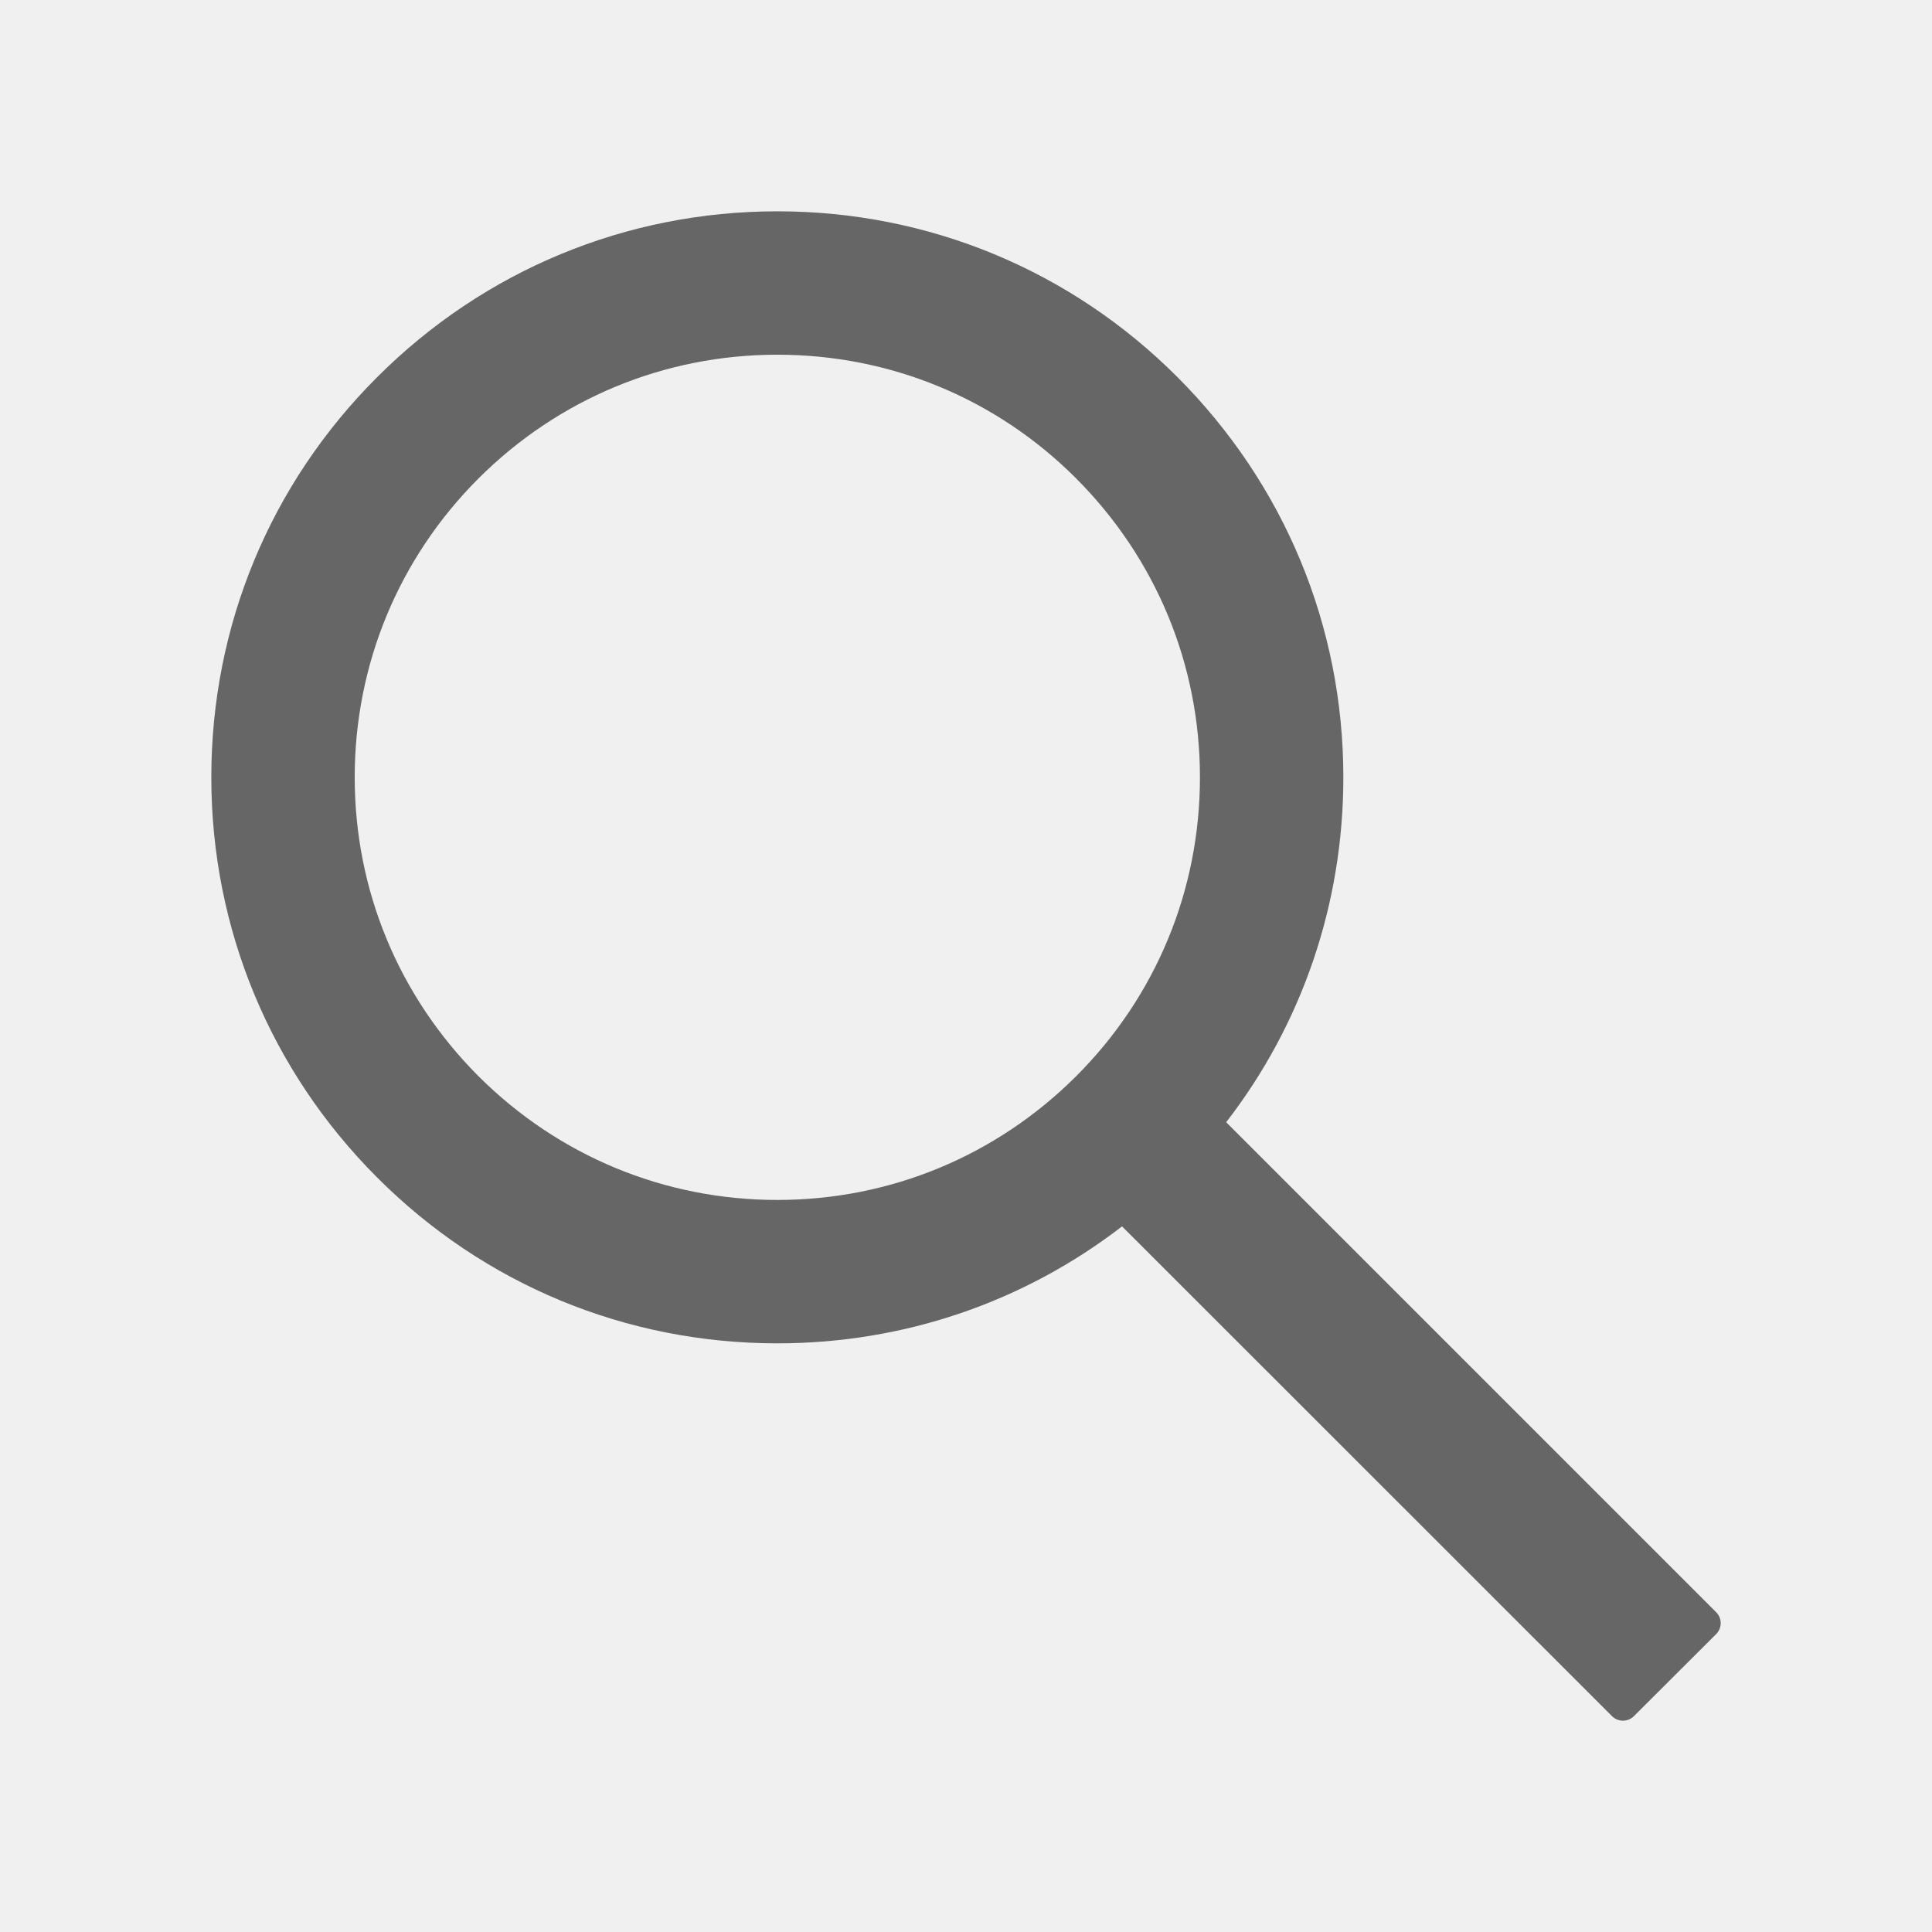
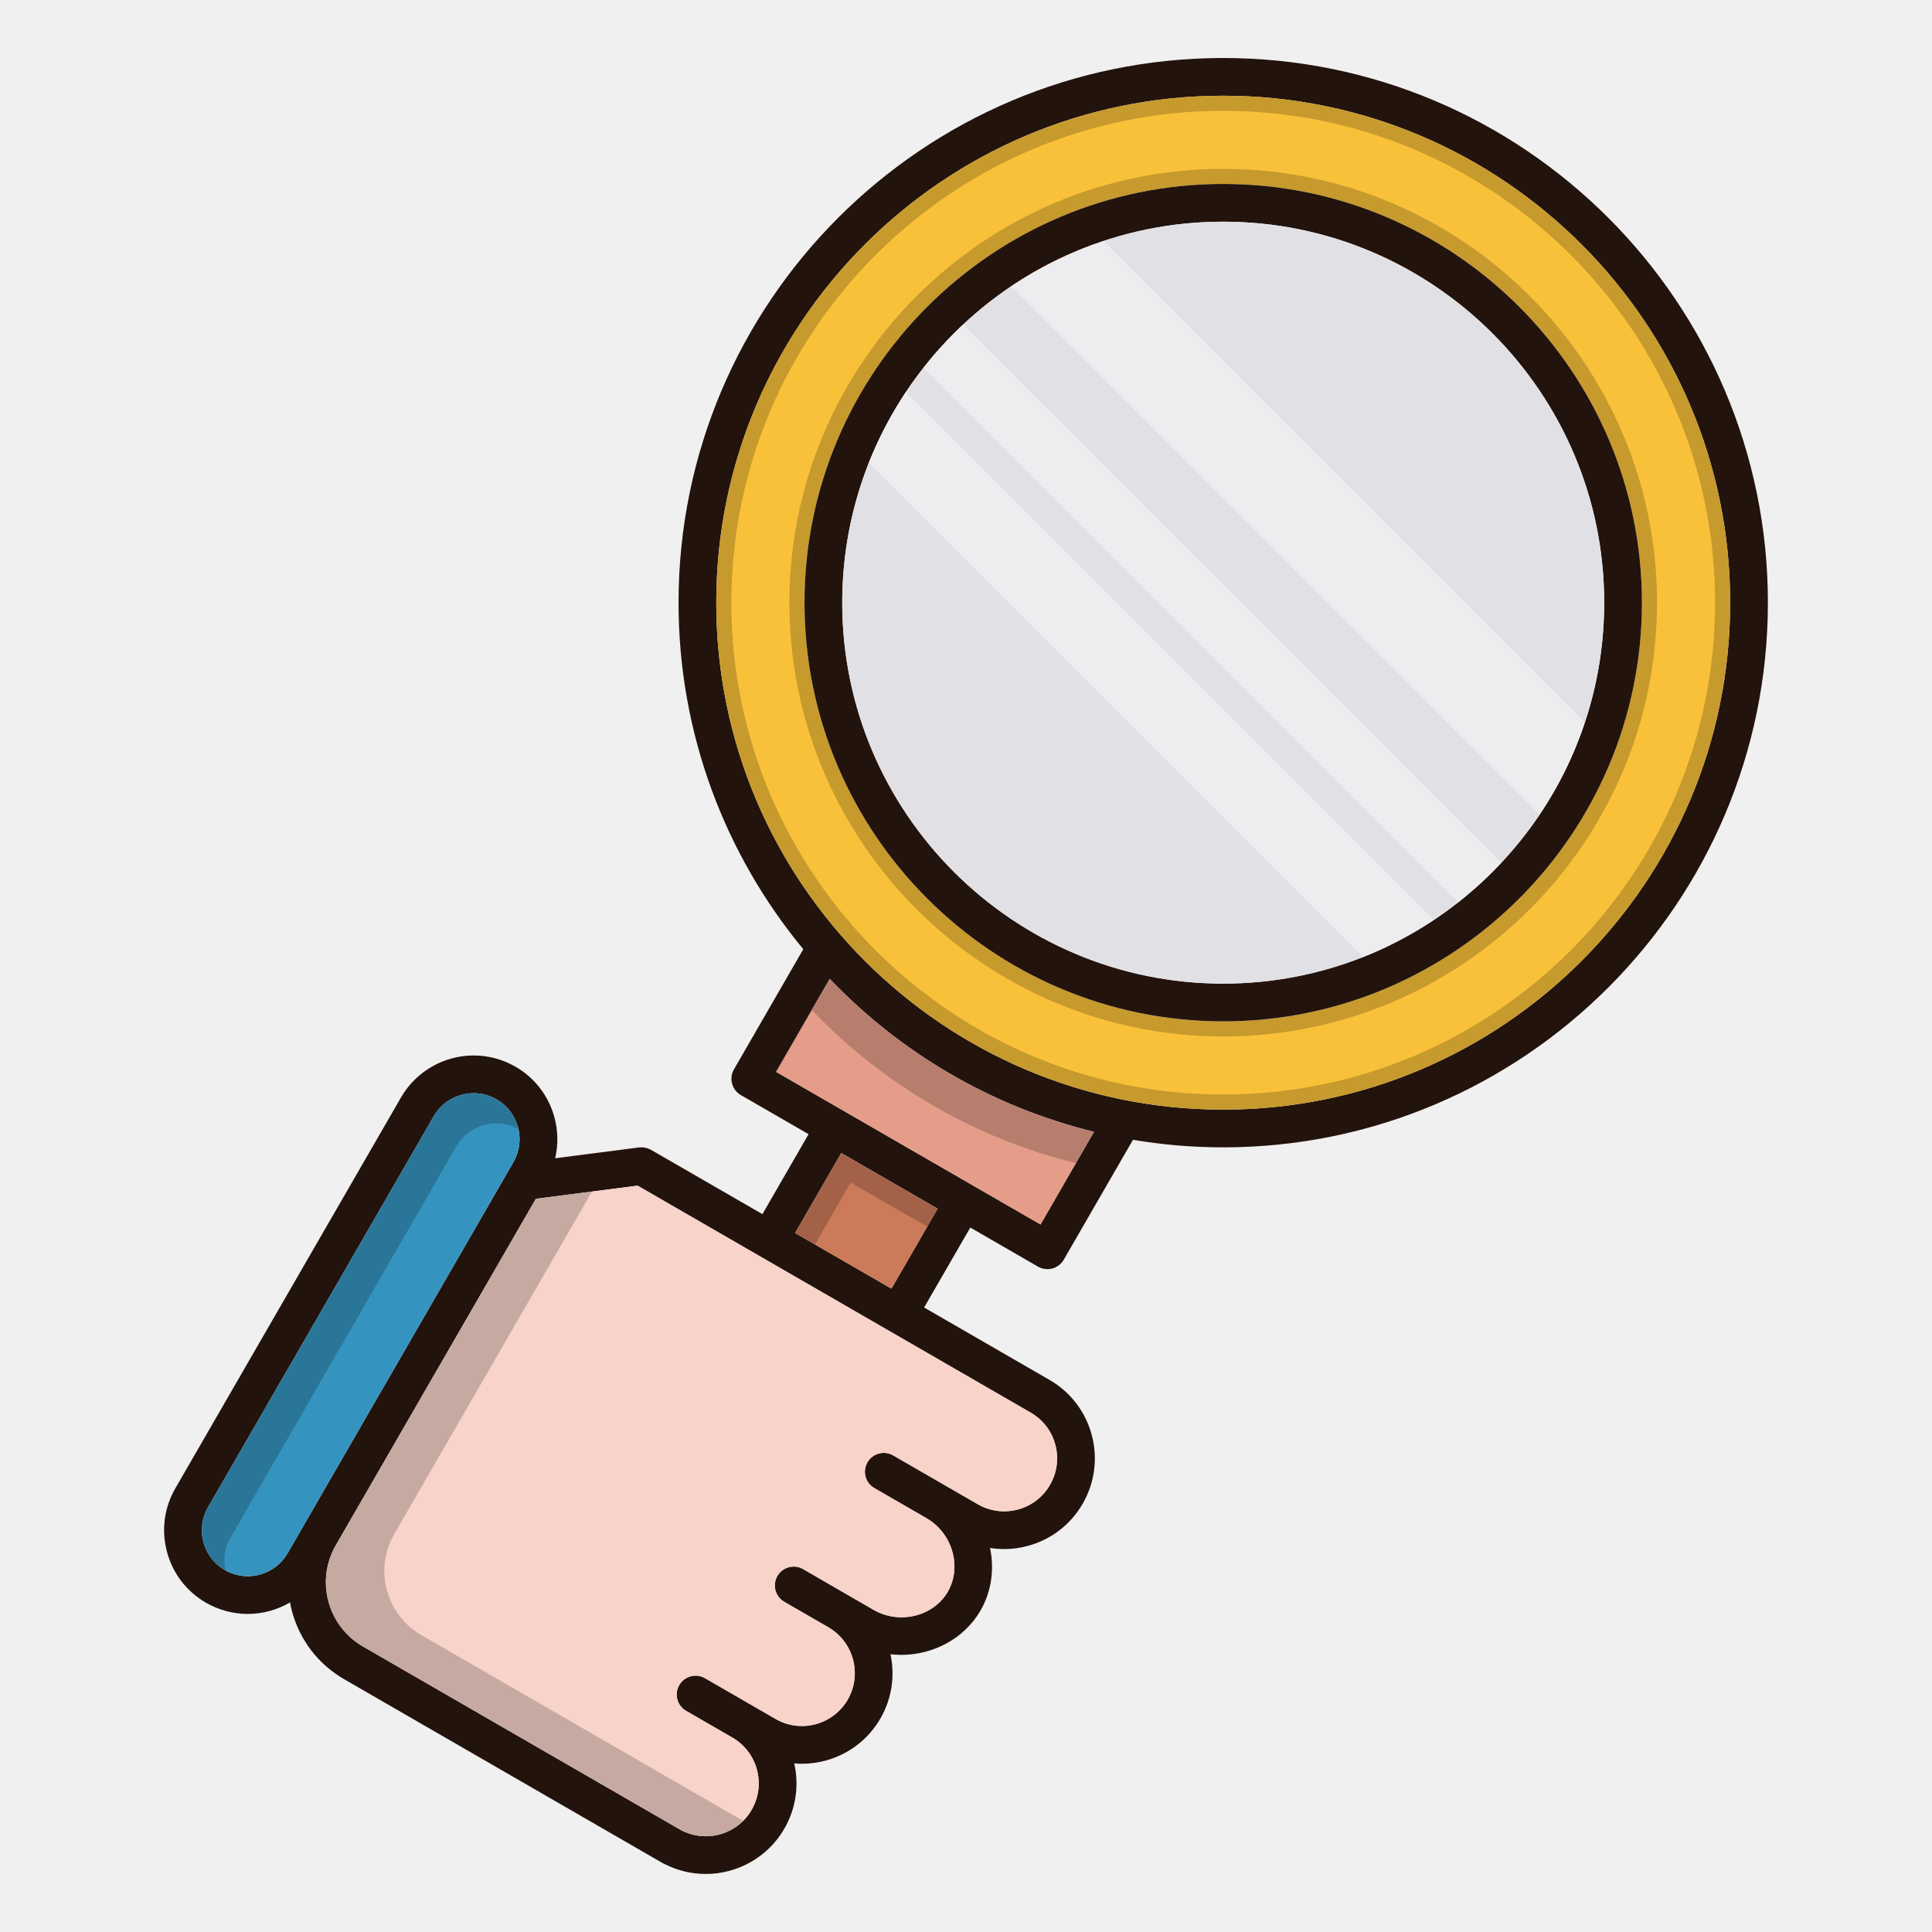
- <svg xmlns="http://www.w3.org/2000/svg" t="1561691366904" class="icon" viewBox="0 0 1024 1024" version="1.1" fill="#666" p-id="7970" width="128" height="128">
+ <svg xmlns="http://www.w3.org/2000/svg" t="1562240935954" class="icon" viewBox="0 0 1024 1024" version="1.1" p-id="13915" width="32" height="32">
  <defs>
    <style type="text/css" />
  </defs>
-   <path d="M909.6 854.5L649.9 594.8C690.2 542.7 712 479 712 412c0-80.2-31.3-155.4-87.9-212.1-56.6-56.7-132-87.9-212.1-87.9s-155.5 31.3-212.1 87.9C143.2 256.5 112 331.8 112 412c0 80.1 31.3 155.5 87.9 212.1C256.5 680.8 331.8 712 412 712c67 0 130.6-21.8 182.7-62l259.7 259.6c3.2 3.2 8.4 3.2 11.6 0l43.6-43.5c3.2-3.2 3.2-8.4 0-11.6zM570.4 570.4C528 612.7 471.8 636 412 636s-116-23.3-158.4-65.6C211.3 528 188 471.8 188 412s23.3-116.1 65.6-158.4C296 211.3 352.2 188 412 188s116.1 23.2 158.4 65.6S636 352.2 636 412s-23.3 116.1-65.6 158.4z" p-id="7971" />
+   <path d="M648.32 30.74c-159.18 0-288.68 129.5-288.68 288.68 0 69.72 24.84 133.74 66.12 183.68l-36.74 63.66a10.004 10.004 0 0 0 3.66 13.66l35.88 20.72-24.46 42.38-59.08-34.1c-0.08-0.06-0.16-0.08-0.24-0.12-0.34-0.18-0.7-0.32-1.04-0.46-0.26-0.12-0.52-0.22-0.8-0.32a7.64 7.64 0 0 0-1.02-0.22c-0.3-0.06-0.6-0.14-0.9-0.16-0.3-0.04-0.62-0.02-0.92-0.02-0.36 0-0.72-0.02-1.08 0.02-0.1 0.02-0.18 0-0.28 0.02l-44.5 5.74c1.66-7.04 1.56-14.42-0.36-21.6-3.08-11.44-10.42-21.02-20.68-26.94-6.74-3.88-14.4-5.94-22.16-5.94-15.82 0-30.56 8.5-38.46 22.18L92.94 788.84c-5.94 10.26-7.5 22.22-4.44 33.68s10.4 21.02 20.66 26.94a44.3 44.3 0 0 0 22.16 5.96c8 0 15.7-2.18 22.4-6.1 0.3 1.56 0.64 3.12 1.04 4.68 4.12 15.3 13.92 28.1 27.66 36.02l167.68 96.82 1.08 0.62c0.38 0.22 0.76 0.4 1.16 0.56 6.92 3.52 14.34 5.22 21.7 5.22 16.6 0 32.78-8.6 41.66-23.98a47.73 47.73 0 0 0 5.26-34.62c1.32 0.12 2.66 0.2 4 0.2 4.16 0 8.36-0.56 12.5-1.66 12.4-3.32 22.76-11.26 29.2-22.38 6.16-10.7 7.72-22.8 5.32-34.02 1.88 0.22 3.78 0.34 5.66 0.34 16.88 0 33.36-8.48 42.06-23.52 5.9-10.22 7.36-22.04 5.04-33.16 2.46 0.38 4.94 0.6 7.42 0.6 4.18 0 8.38-0.54 12.52-1.66 12.4-3.32 22.76-11.28 29.16-22.38 6.42-11.12 8.12-24.06 4.8-36.46a47.722 47.722 0 0 0-22.38-29.16L489.8 693l24.48-42.38 35.88 20.72a10 10 0 0 0 5 1.32c0.86 0 1.72-0.1 2.58-0.32a10.13 10.13 0 0 0 6.08-4.68l36.68-63.54c15.56 2.62 31.54 4 47.82 4 159.2 0 288.7-129.52 288.7-288.7S807.52 30.74 648.32 30.74zM160.68 809v0.02l-8.2 14.2c-4.36 7.52-12.46 12.2-21.16 12.2-4.24 0-8.44-1.14-12.16-3.28a24.164 24.164 0 0 1-11.34-14.8c-1.68-6.28-0.82-12.86 2.44-18.5l119.64-207.24c4.34-7.52 12.44-12.18 21.14-12.18 4.26 0 8.44 1.12 12.16 3.26 5.64 3.26 9.66 8.52 11.36 14.82 1.68 6.28 0.82 12.84-2.44 18.48L160.68 809z m385.58-60.3c6.5 3.74 11.14 9.78 13.08 17.02 1.92 7.24 0.94 14.8-2.82 21.28a27.838 27.838 0 0 1-17.02 13.06c-7.24 1.94-14.8 0.94-21.28-2.8l-44.8-25.86a9.976 9.976 0 0 0-13.66 3.66 9.968 9.968 0 0 0 3.66 13.66l27.62 15.94c9.44 5.46 14.84 15.56 14.84 25.62 0 4.6-1.12 9.18-3.5 13.32-7.6 13.16-25.64 17.58-39.38 9.64l-37.32-21.58a10.004 10.004 0 0 0-13.66 3.66c-2.76 4.78-1.14 10.9 3.64 13.66l23.32 13.48c0.02 0 0.04 0.02 0.06 0.04 13.38 7.72 18 24.92 10.3 38.3a27.972 27.972 0 0 1-17.06 13.06c-7.22 1.94-14.78 0.94-21.26-2.82l-37.34-21.56a10 10 0 0 0-13.66 3.66 9.968 9.968 0 0 0 3.66 13.66l24.42 14.12h0.02c6.5 3.76 11.14 9.8 13.06 17.04 1.94 7.24 0.94 14.8-2.8 21.3-7.72 13.38-24.9 17.96-38.3 10.24l-167.66-96.8c-9.1-5.26-15.62-13.74-18.34-23.88-2.72-10.14-1.32-20.72 3.92-29.82l106.02-183.62 53.92-6.96 208.32 120.28z m-73.78-65.7l-51.06-29.48 24.46-42.38 51.08 29.48-24.48 42.38z m79.02-34l-35.56-20.52s-0.02 0-0.02-0.02c-0.02 0-0.04 0-0.04-0.02l-68.4-39.48c-0.02 0-0.02-0.02-0.04-0.02-0.02-0.02-0.04-0.02-0.06-0.04l-36.04-20.8 28.44-49.26c37.44 39.14 85.78 67.78 140.06 81.04l-28.34 49.12z m96.82-60.88c-148.14 0-268.68-120.54-268.68-268.7S500.18 50.74 648.32 50.74c148.16 0 268.7 120.52 268.7 268.68s-120.54 268.7-268.7 268.7z" fill="#23130D" p-id="13916" />
+   <path d="M496.96 640.62l-24.48 42.38-51.06-29.48 24.46-42.38z" fill="#CC7B5A" p-id="13917" />
+   <path d="M496.96 640.62l-5.54 9.58-40.54-23.4-18.94 32.8-10.52-6.08 24.46-42.38z" opacity=".2" p-id="13918" />
+   <path d="M648.32 50.74c-148.14 0-268.68 120.52-268.68 268.68s120.54 268.7 268.68 268.7c148.16 0 268.7-120.54 268.7-268.7S796.48 50.74 648.32 50.74z m0 490.6c-122.36 0-221.92-99.54-221.92-221.92S525.96 97.5 648.32 97.5c122.38 0 221.94 99.54 221.94 221.92s-99.56 221.92-221.94 221.92z" fill="#F9C139" p-id="13919" />
+   <path d="M648.32 58.74c143.75 0 260.7 116.94 260.7 260.68 0 143.75-116.95 260.7-260.7 260.7-143.74 0-260.68-116.95-260.68-260.7 0-143.74 116.94-260.68 260.68-260.68m0 490.6c126.79 0 229.94-103.142 229.94-229.92S775.11 89.5 648.32 89.5c-126.778 0-229.92 103.142-229.92 229.92s103.142 229.92 229.92 229.92m0-498.6c-148.14 0-268.68 120.52-268.68 268.68 0 148.16 120.54 268.7 268.68 268.7 148.16 0 268.7-120.54 268.7-268.7 0-148.16-120.54-268.68-268.7-268.68z m0 490.6c-122.36 0-221.92-99.54-221.92-221.92S525.96 97.5 648.32 97.5c122.38 0 221.94 99.54 221.94 221.92s-99.56 221.92-221.94 221.92z" opacity=".2" p-id="13920" />
+   <path d="M579.84 599.88l-28.34 49.12-35.56-20.52s-0.02 0-0.02-0.02c-0.02 0-0.04 0-0.04-0.02l-68.4-39.48c-0.02 0-0.02-0.02-0.04-0.02-0.02-0.02-0.04-0.02-0.06-0.04l-36.04-20.8 28.44-49.26c37.44 39.14 85.78 67.78 140.06 81.04z" fill="#E59D89" p-id="13921" />
+   <path d="M579.84 599.88l-9.58 16.6c-54.18-13.28-102.44-41.9-139.82-80.98l-18.9 32.72-0.2-0.12 28.44-49.26c37.44 39.14 85.78 67.78 140.06 81.04z" opacity=".2" p-id="13922" />
+   <path d="M272.12 615.98L160.68 809v0.02l-8.2 14.2c-4.36 7.52-12.46 12.2-21.16 12.2-4.24 0-8.44-1.14-12.16-3.28a24.164 24.164 0 0 1-11.34-14.8c-1.68-6.28-0.82-12.86 2.44-18.5l119.64-207.24c4.34-7.52 12.44-12.18 21.14-12.18 4.26 0 8.44 1.12 12.16 3.26 5.64 3.26 9.66 8.52 11.36 14.82 1.68 6.28 0.82 12.84-2.44 18.48z" fill="#3594BF" p-id="13923" />
+   <path d="M274.78 598.46c-3.6-2-7.64-3.04-11.74-3.04-8.7 0-16.8 4.66-21.14 12.18L122.26 814.84a24.144 24.144 0 0 0-2.66 17.54c-0.16-0.08-0.3-0.16-0.44-0.24a24.164 24.164 0 0 1-11.34-14.8c-1.68-6.28-0.82-12.86 2.44-18.5l119.64-207.24c4.34-7.52 12.44-12.18 21.14-12.18 4.26 0 8.44 1.12 12.16 3.26 5.64 3.26 9.66 8.52 11.36 14.82 0.08 0.32 0.16 0.64 0.22 0.96z" opacity=".2" p-id="13924" />
+   <path d="M556.52 787a27.838 27.838 0 0 1-17.02 13.06c-7.24 1.94-14.8 0.94-21.28-2.8l-44.8-25.86a9.976 9.976 0 0 0-13.66 3.66 9.968 9.968 0 0 0 3.66 13.66l27.62 15.94c9.44 5.46 14.84 15.56 14.84 25.62 0 4.6-1.12 9.18-3.5 13.32-7.6 13.16-25.64 17.58-39.38 9.64l-37.32-21.58a10.004 10.004 0 0 0-13.66 3.66c-2.76 4.78-1.14 10.9 3.64 13.66l23.32 13.48c0.02 0 0.04 0.02 0.06 0.04 13.38 7.72 18 24.92 10.3 38.3a27.972 27.972 0 0 1-17.06 13.06c-7.22 1.94-14.78 0.94-21.26-2.82l-37.34-21.56a10 10 0 0 0-13.66 3.66 9.968 9.968 0 0 0 3.66 13.66l24.42 14.12h0.02c6.5 3.76 11.14 9.8 13.06 17.04 1.94 7.24 0.94 14.8-2.8 21.3-7.72 13.38-24.9 17.96-38.3 10.24l-167.66-96.8c-9.1-5.26-15.62-13.74-18.34-23.88-2.72-10.14-1.32-20.72 3.92-29.82l106.02-183.62 53.92-6.96 208.32 120.28c6.5 3.74 11.14 9.78 13.08 17.02 1.92 7.24 0.94 14.8-2.82 21.28z" fill="#F8D3C9" p-id="13925" />
+   <path d="M394.02 964.96c-8.72 8.82-22.68 11.04-33.94 4.54l-167.66-96.8c-9.1-5.26-15.62-13.74-18.34-23.88-2.72-10.14-1.32-20.72 3.92-29.82l106.02-183.62 29.76-3.84-104.78 181.46c-5.24 9.1-6.64 19.68-3.92 29.82 2.72 10.14 9.24 18.62 18.34 23.88l167.66 96.8c0.96 0.56 1.94 1.04 2.94 1.46z" opacity=".2" p-id="13926" />
+   <path d="M648.32 97.5c-122.36 0-221.92 99.54-221.92 221.92s99.56 221.92 221.92 221.92c122.38 0 221.94-99.54 221.94-221.92S770.7 97.5 648.32 97.5z m0 423.84c-111.34 0-201.92-90.58-201.92-201.92 0-111.34 90.58-201.92 201.92-201.92 111.34 0 201.94 90.58 201.94 201.92 0 111.34-90.6 201.92-201.94 201.92z" fill="#23130D" p-id="13927" />
+   <path d="M850.26 319.42c0 22.16-3.58 43.48-10.24 63.44A200.5 200.5 0 0 1 816 431.84a203.86 203.86 0 0 1-20.28 25.44 201.8 201.8 0 0 1-22.9 21.02 196.992 196.992 0 0 1-12.88 9.32c-11.7 7.78-24.24 14.4-37.48 19.64-22.96 9.08-47.98 14.08-74.14 14.08-111.34 0-201.92-90.58-201.92-201.92 0-26.16 5-51.18 14.08-74.14 5.26-13.24 11.86-25.78 19.64-37.48 2.94-4.42 6.06-8.7 9.34-12.86a199.98 199.98 0 0 1 21-22.92c7.9-7.42 16.42-14.2 25.44-20.28 15.02-10.08 31.46-18.22 48.98-24.02 19.96-6.64 41.28-10.22 63.44-10.22 111.34 0 201.94 90.58 201.94 201.92z" fill="#E1E1E5" p-id="13928" />
+   <path d="M759.94 487.62c-11.7 7.78-24.24 14.4-37.48 19.64L460.48 245.28c5.26-13.24 11.86-25.78 19.64-37.48l279.82 279.82zM795.72 457.28a201.8 201.8 0 0 1-22.9 21.02L489.46 194.94a199.98 199.98 0 0 1 21-22.92l285.26 285.26zM840.02 382.86A200.5 200.5 0 0 1 816 431.84L535.9 151.74c15.02-10.08 31.46-18.22 48.98-24.02l255.14 255.14z" fill="#FFFFFF" opacity=".4" p-id="13929" />
</svg>
